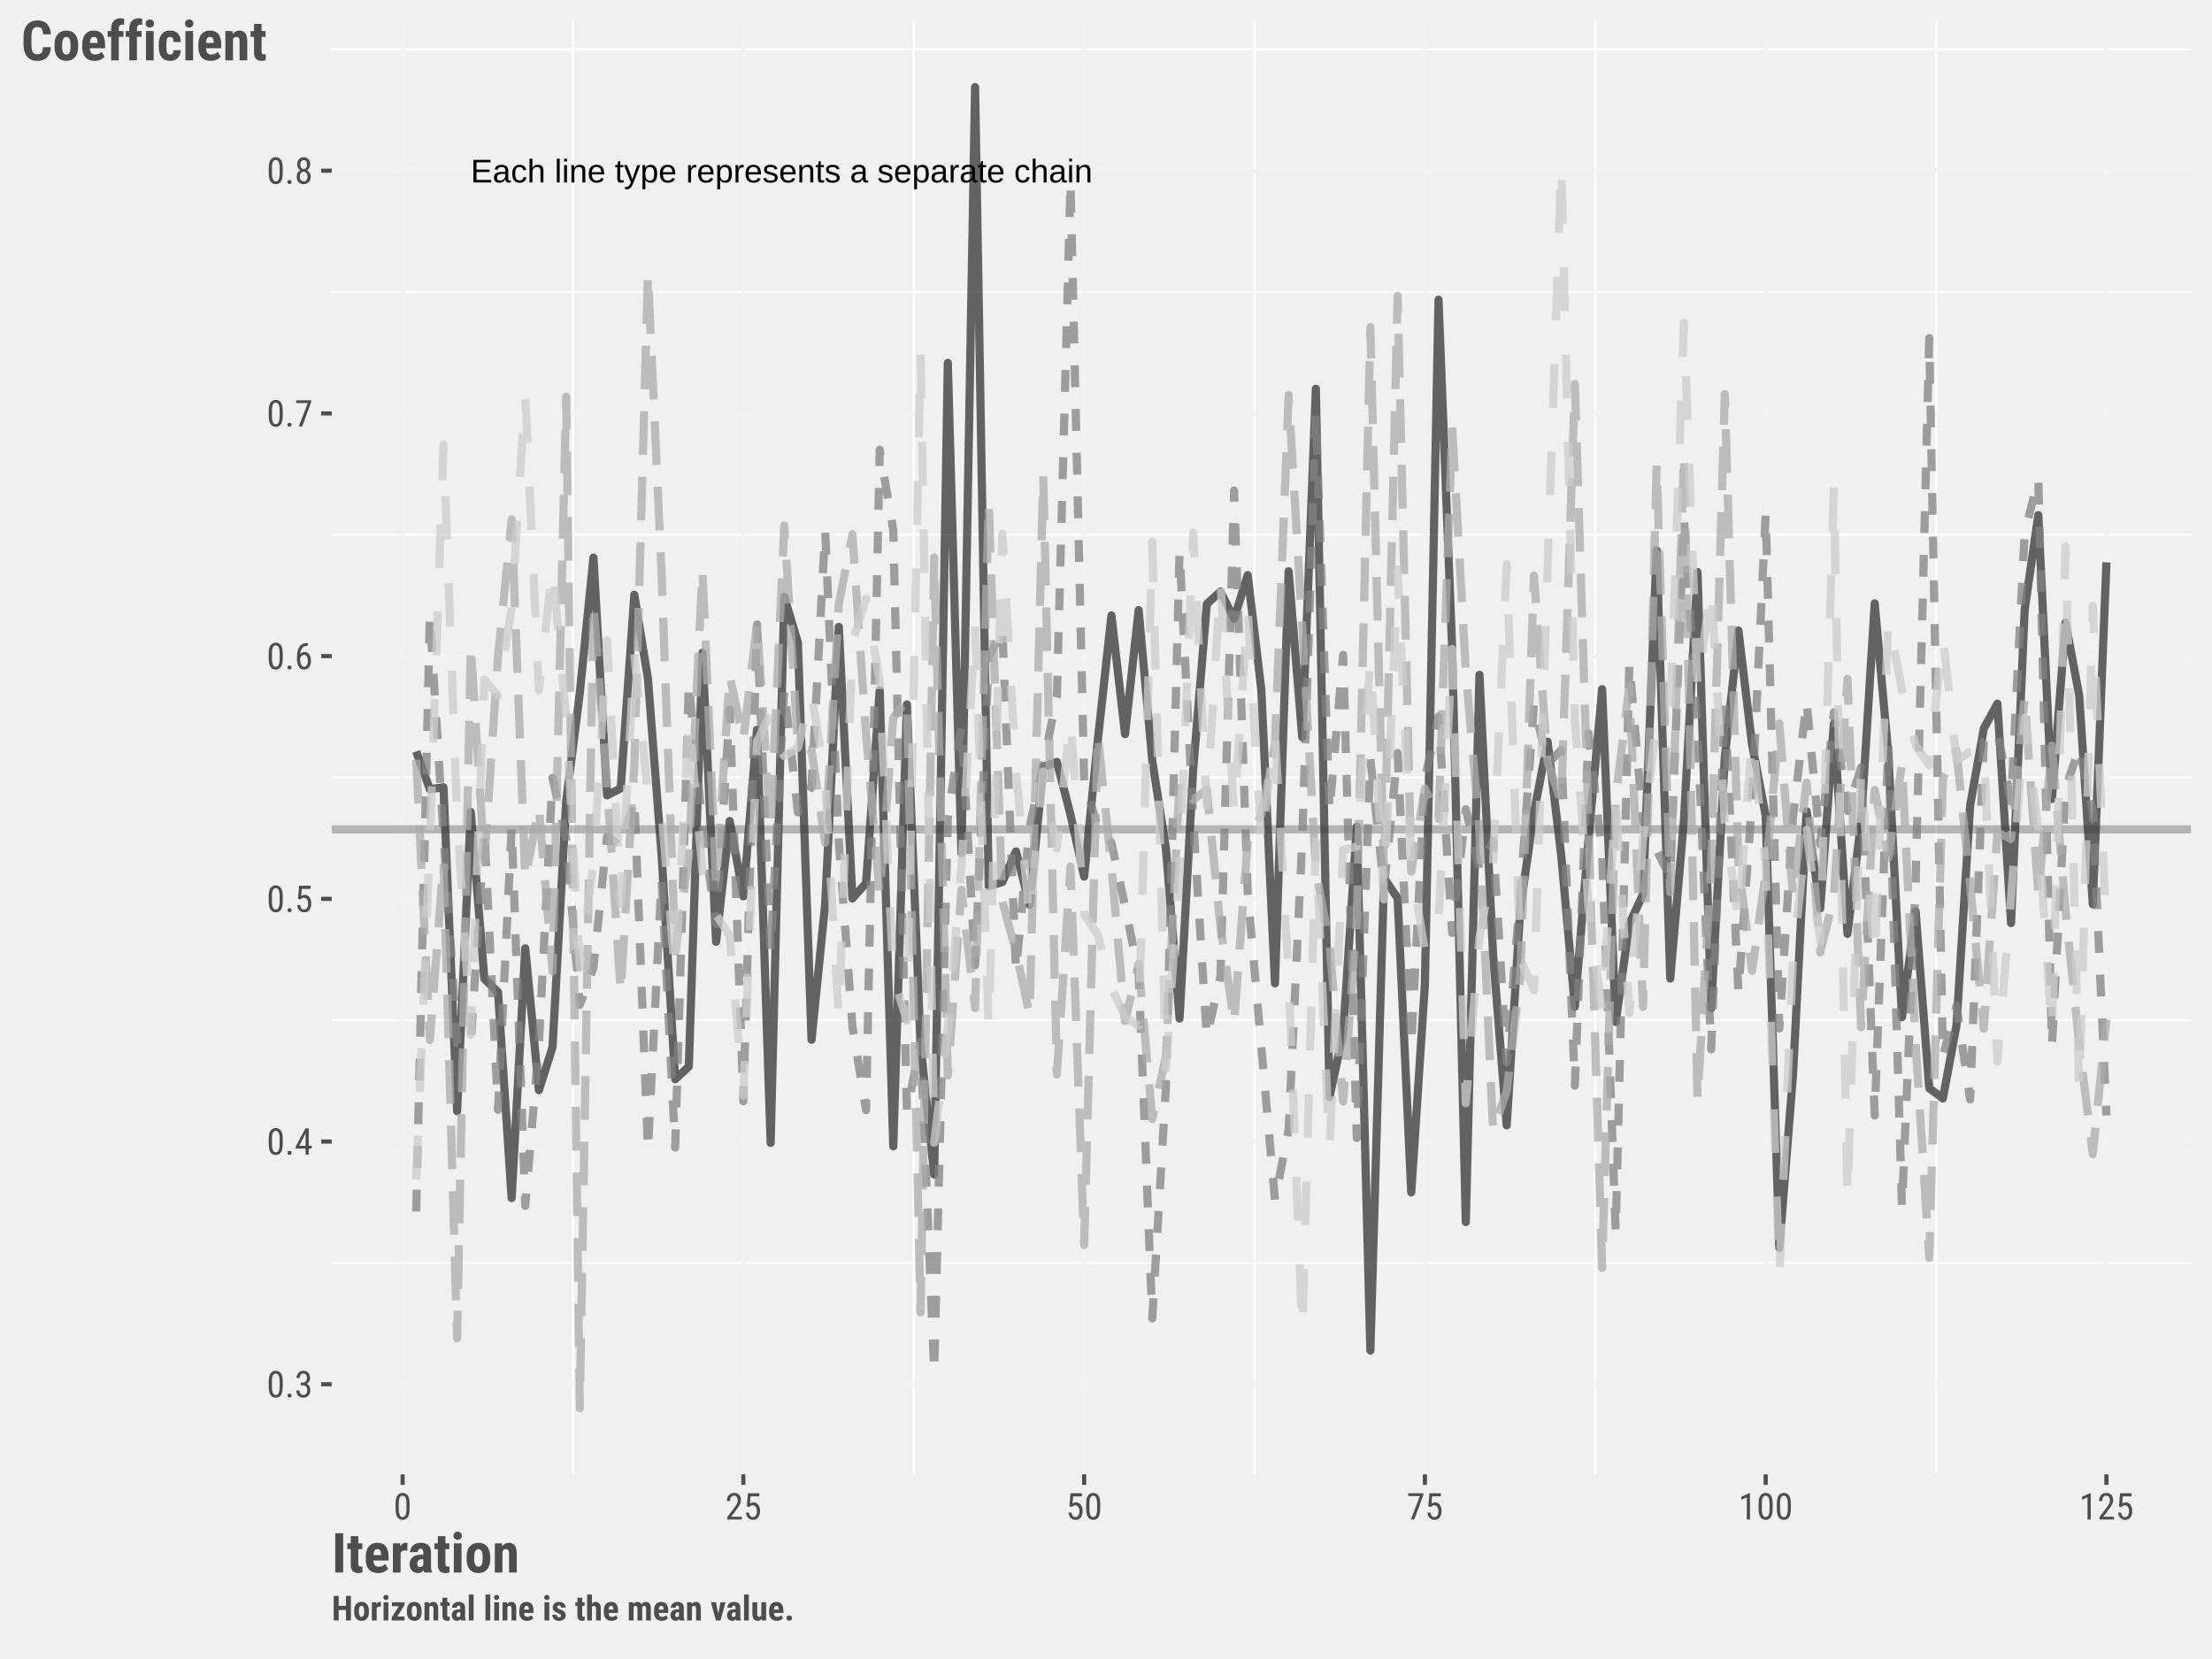
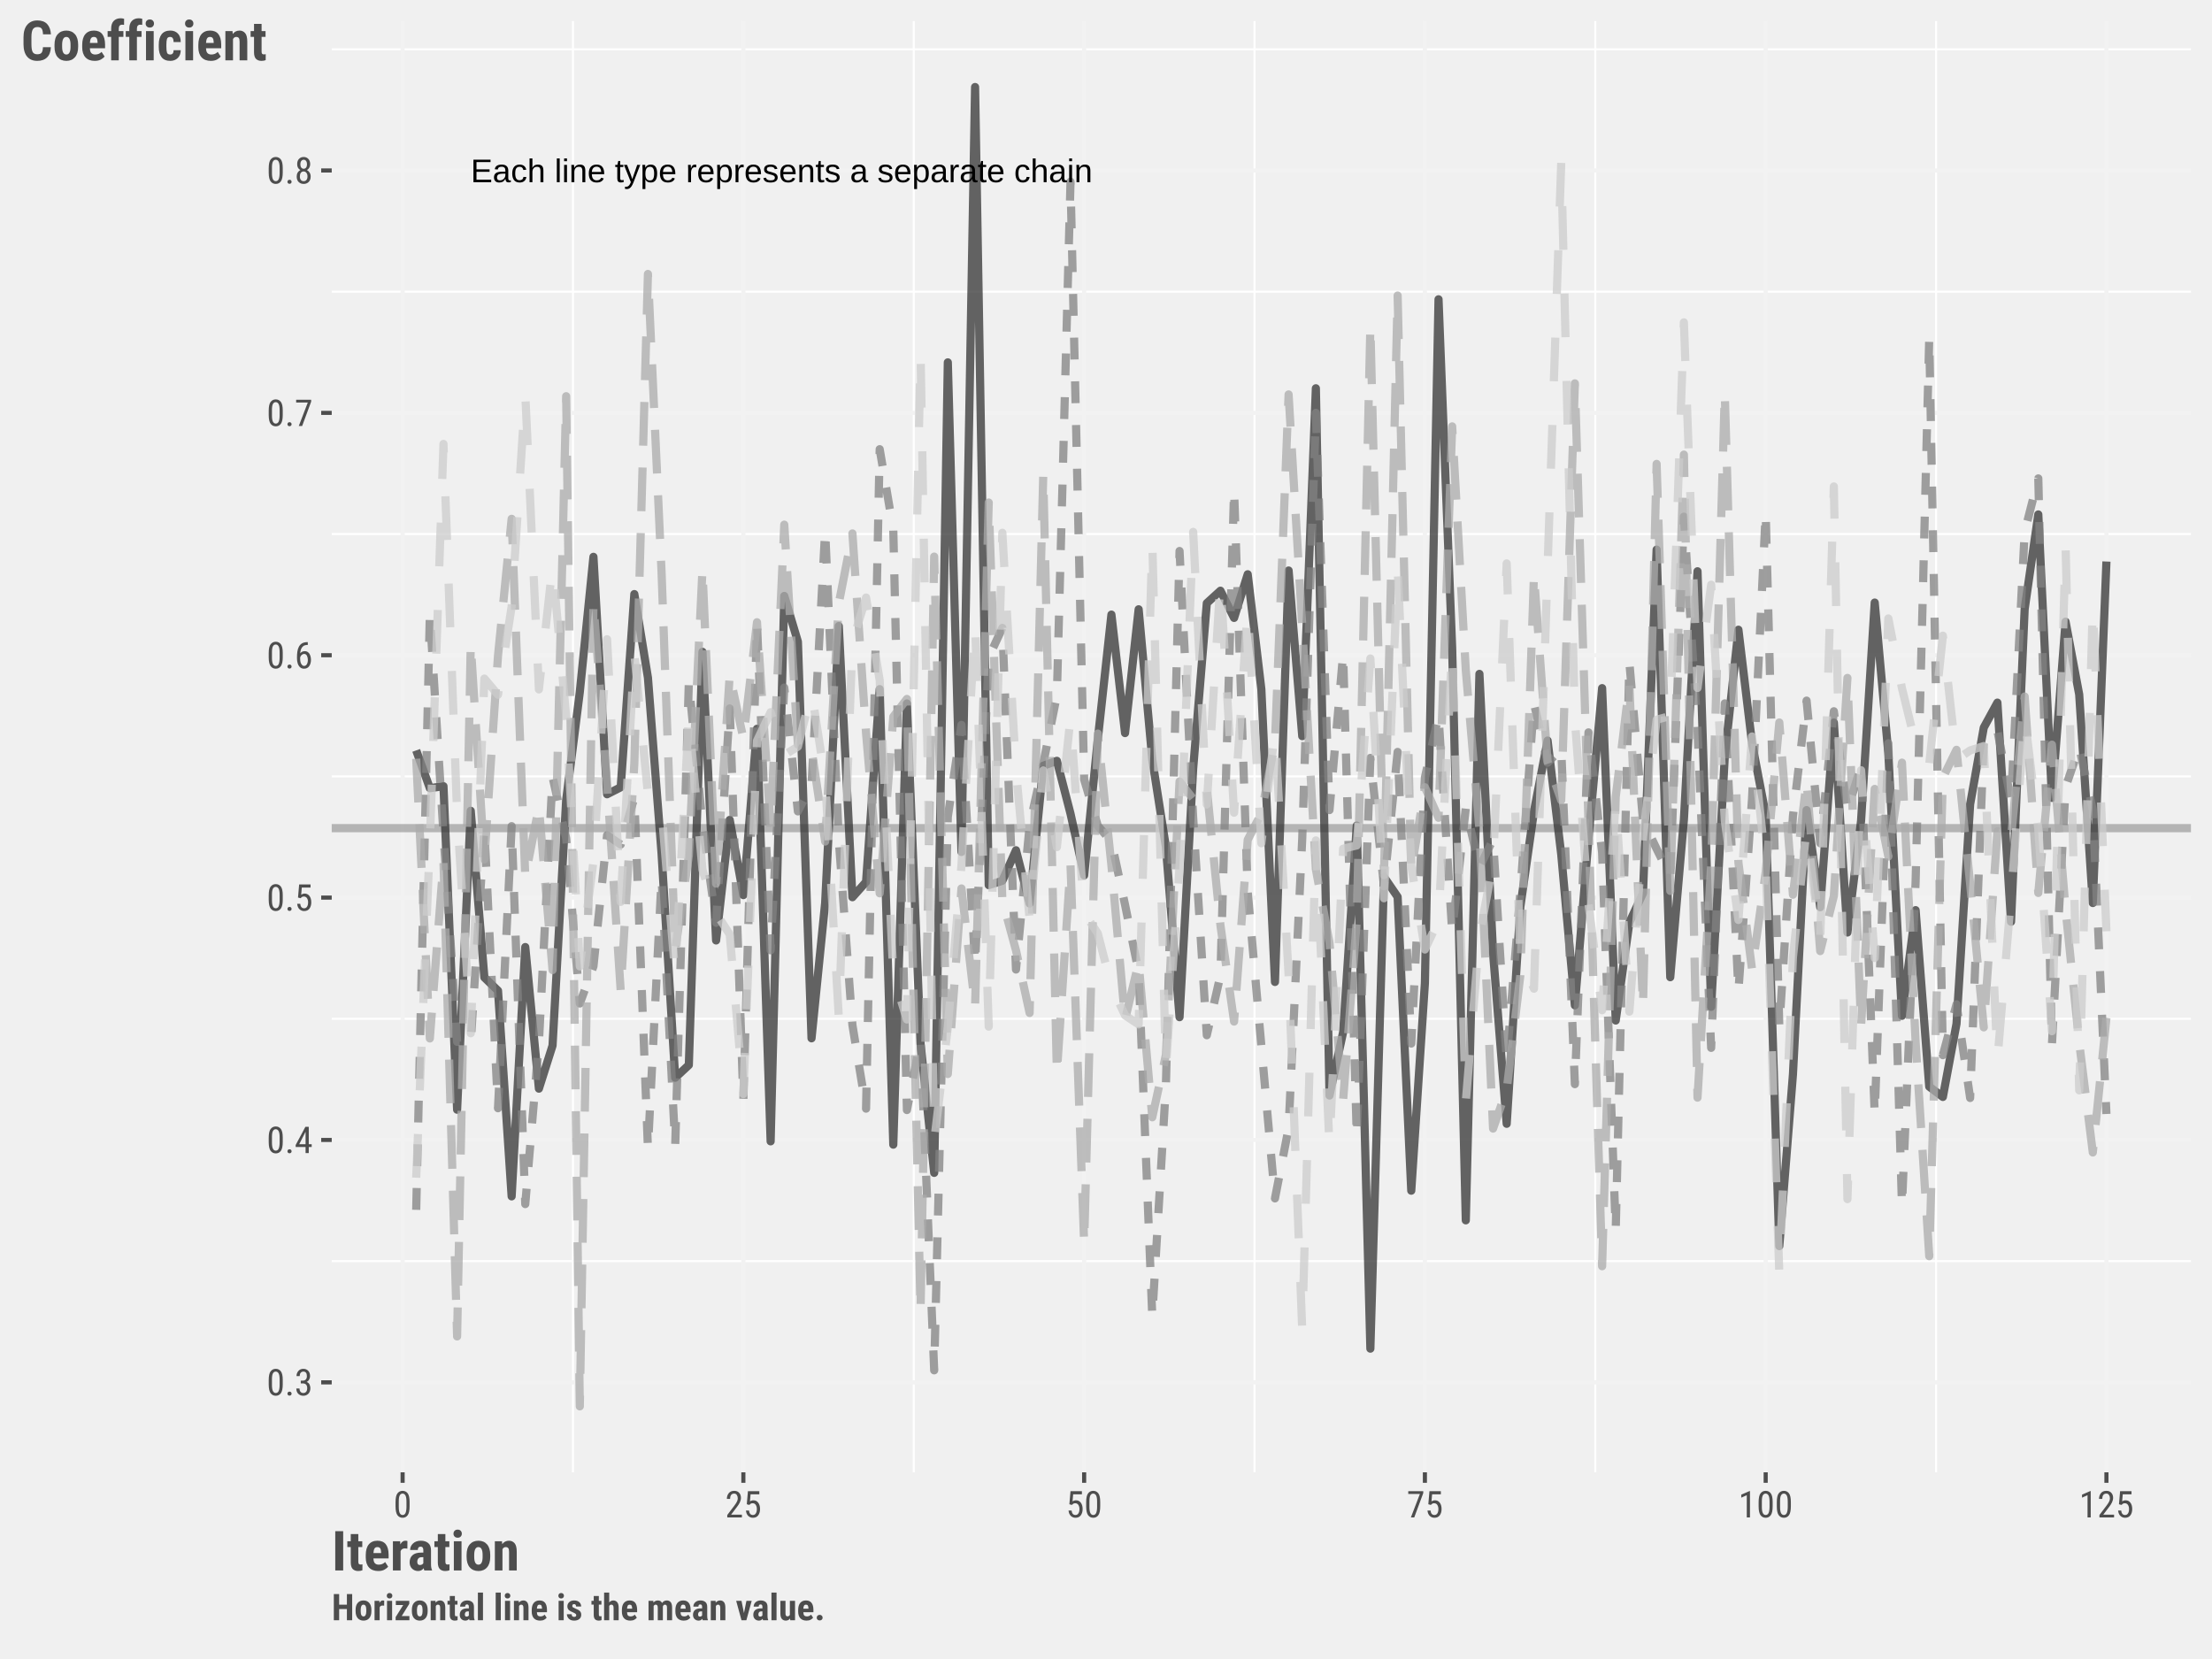
<svg xmlns="http://www.w3.org/2000/svg" class="svglite" width="576.00pt" height="432.00pt" viewBox="0 0 576.00 432.00">
  <defs>
    <style type="text/css">
    .svglite line, .svglite polyline, .svglite polygon, .svglite path, .svglite rect, .svglite circle {
      fill: none;
      stroke: #000000;
      stroke-linecap: round;
      stroke-linejoin: round;
      stroke-miterlimit: 10.00;
    }
    .svglite text {
      white-space: pre;
    }
  </style>
  </defs>
  <rect width="100%" height="100%" style="stroke: none; fill: none;" />
  <defs>
    <clipPath id="cpMC4wMHw1NzYuMDB8MC4wMHw0MzIuMDA=">
      <rect x="0.00" y="0.00" width="576.00" height="432.00" />
    </clipPath>
  </defs>
  <g clip-path="url(#cpMC4wMHw1NzYuMDB8MC4wMHw0MzIuMDA=)">
    <rect x="0" y="0.00" width="576.00" height="432.00" style="stroke-width: 1.07; stroke: none;" />
  </g>
  <defs>
-     <clipPath id="cpODYuMzh8NTcwLjUyfDUuNDh8MzgzLjky">
-       <rect x="86.38" y="5.48" width="484.14" height="378.44" />
+     <clipPath id="cpODYuMzh8NTcwLjUyfDUuNDh8MzgzLjM4">
+       <rect x="86.38" y="5.48" width="484.14" height="377.90" />
    </clipPath>
  </defs>
-   <g clip-path="url(#cpODYuMzh8NTcwLjUyfDUuNDh8MzgzLjky)">
-     <polyline points="86.38,328.86 570.52,328.86 " style="stroke-width: 0.53; stroke: #FFFFFF; stroke-linecap: butt;" />
-     <polyline points="86.38,265.66 570.52,265.66 " style="stroke-width: 0.53; stroke: #FFFFFF; stroke-linecap: butt;" />
-     <polyline points="86.38,202.46 570.52,202.46 " style="stroke-width: 0.53; stroke: #FFFFFF; stroke-linecap: butt;" />
-     <polyline points="86.38,139.25 570.52,139.25 " style="stroke-width: 0.53; stroke: #FFFFFF; stroke-linecap: butt;" />
-     <polyline points="86.38,76.05 570.52,76.05 " style="stroke-width: 0.53; stroke: #FFFFFF; stroke-linecap: butt;" />
-     <polyline points="86.38,12.85 570.52,12.85 " style="stroke-width: 0.53; stroke: #FFFFFF; stroke-linecap: butt;" />
-     <polyline points="149.20,383.92 149.20,5.48 " style="stroke-width: 0.53; stroke: #FFFFFF; stroke-linecap: butt;" />
-     <polyline points="237.94,383.92 237.94,5.48 " style="stroke-width: 0.53; stroke: #FFFFFF; stroke-linecap: butt;" />
-     <polyline points="326.67,383.92 326.67,5.48 " style="stroke-width: 0.53; stroke: #FFFFFF; stroke-linecap: butt;" />
-     <polyline points="415.41,383.92 415.41,5.48 " style="stroke-width: 0.53; stroke: #FFFFFF; stroke-linecap: butt;" />
-     <polyline points="504.15,383.92 504.15,5.48 " style="stroke-width: 0.53; stroke: #FFFFFF; stroke-linecap: butt;" />
-     <polyline points="86.38,360.46 570.52,360.46 " style="stroke-width: 1.07; stroke: #F2F2F2; stroke-linecap: butt;" />
-     <polyline points="86.38,297.26 570.52,297.26 " style="stroke-width: 1.07; stroke: #F2F2F2; stroke-linecap: butt;" />
-     <polyline points="86.38,234.06 570.52,234.06 " style="stroke-width: 1.07; stroke: #F2F2F2; stroke-linecap: butt;" />
-     <polyline points="86.38,170.85 570.52,170.85 " style="stroke-width: 1.07; stroke: #F2F2F2; stroke-linecap: butt;" />
-     <polyline points="86.38,107.65 570.52,107.65 " style="stroke-width: 1.07; stroke: #F2F2F2; stroke-linecap: butt;" />
-     <polyline points="86.38,44.45 570.52,44.45 " style="stroke-width: 1.07; stroke: #F2F2F2; stroke-linecap: butt;" />
-     <polyline points="104.84,383.92 104.84,5.48 " style="stroke-width: 1.07; stroke: #F2F2F2; stroke-linecap: butt;" />
-     <polyline points="193.57,383.92 193.57,5.48 " style="stroke-width: 1.07; stroke: #F2F2F2; stroke-linecap: butt;" />
-     <polyline points="282.31,383.92 282.31,5.48 " style="stroke-width: 1.07; stroke: #F2F2F2; stroke-linecap: butt;" />
-     <polyline points="371.04,383.92 371.04,5.48 " style="stroke-width: 1.07; stroke: #F2F2F2; stroke-linecap: butt;" />
-     <polyline points="459.78,383.92 459.78,5.48 " style="stroke-width: 1.07; stroke: #F2F2F2; stroke-linecap: butt;" />
-     <polyline points="548.51,383.92 548.51,5.48 " style="stroke-width: 1.07; stroke: #F2F2F2; stroke-linecap: butt;" />
-     <line x1="86.38" y1="215.95" x2="570.52" y2="215.95" style="stroke-width: 2.13; stroke: #000000; stroke-opacity: 0.25; stroke-linecap: butt;" />
-     <polyline points="108.38,195.67 111.93,205.53 115.48,205.00 119.03,289.36 122.58,211.43 126.13,254.88 129.68,258.33 133.23,311.97 136.78,246.95 140.33,283.88 143.88,272.65 147.43,208.63 150.98,180.44 154.53,145.20 158.08,207.10 161.63,205.30 165.18,154.91 168.72,176.71 172.27,222.55 175.82,281.04 179.37,277.72 182.92,169.96 186.47,245.23 190.02,213.80 193.57,233.41 197.12,190.05 200.67,297.62 204.22,155.40 207.77,167.32 211.32,270.75 214.87,235.42 218.42,163.24 221.97,233.96 225.52,229.97 229.07,179.70 232.61,298.48 236.16,183.44 239.71,272.13 243.26,305.84 246.81,94.49 250.36,222.16 253.91,22.68 257.46,230.80 261.01,229.67 264.56,221.71 268.11,235.61 271.66,199.68 275.21,198.40 278.76,212.18 282.31,228.26 285.86,192.84 289.41,160.26 292.96,191.16 296.50,158.87 300.05,198.07 303.60,220.88 307.15,265.24 310.70,200.40 314.25,157.28 317.80,154.03 321.35,161.13 324.90,149.74 328.45,179.70 332.00,256.06 335.55,148.77 339.10,191.95 342.65,101.25 346.20,285.67 349.75,269.13 353.30,215.28 356.84,351.67 360.39,228.67 363.94,233.87 367.49,310.48 371.04,256.38 374.59,78.04 378.14,168.96 381.69,318.22 385.24,175.72 388.79,248.52 392.34,293.04 395.89,236.50 399.44,211.59 402.99,193.11 406.54,222.76 410.09,262.14 413.64,218.63 417.19,179.44 420.73,266.11 424.28,240.58 427.83,232.92 431.38,143.32 434.93,254.81 438.48,213.76 442.03,148.97 445.58,262.54 449.13,197.23 452.68,164.20 456.23,193.83 459.78,212.41 463.33,324.94 466.88,280.13 470.43,211.24 473.98,236.57 477.53,188.42 481.07,243.16 484.62,214.02 488.17,157.12 491.72,196.48 495.27,264.89 498.82,237.33 502.37,283.36 505.92,286.04 509.47,266.96 513.02,209.74 516.57,189.73 520.12,183.22 523.67,240.36 527.22,158.78 530.77,134.14 534.32,208.05 537.87,162.11 541.42,181.10 544.96,235.47 548.51,146.42 " style="stroke-width: 2.13; stroke: #333333; stroke-opacity: 0.75; stroke-linecap: butt;" />
-     <polyline points="108.38,315.48 111.93,160.14 115.48,217.45 119.03,271.66 122.58,271.91 126.13,216.28 129.68,288.99 133.23,215.43 136.78,313.98 140.33,271.84 143.88,202.57 147.43,218.59 150.98,261.67 154.53,251.99 158.08,217.79 161.63,220.22 165.18,207.99 168.72,299.48 172.27,229.01 175.82,298.82 179.37,177.90 182.92,214.97 186.47,240.63 190.02,184.74 193.57,286.76 197.12,162.59 200.67,247.80 204.22,179.30 207.77,211.58 211.32,204.67 214.87,138.32 218.42,219.08 221.97,267.29 225.52,289.09 229.07,117.13 232.61,138.10 236.16,289.45 239.71,271.21 243.26,357.33 246.81,212.98 250.36,189.02 253.91,251.37 257.46,171.41 261.01,163.72 264.56,252.81 268.11,215.29 271.66,199.10 275.21,181.32 278.76,47.38 282.31,203.25 285.86,215.32 289.41,219.44 292.96,235.94 296.50,253.43 300.05,343.29 303.60,283.07 307.15,143.68 310.70,213.23 314.25,269.94 317.80,254.33 321.35,127.74 324.90,232.52 328.45,272.69 332.00,312.50 335.55,294.16 339.10,218.64 342.65,107.65 346.20,211.23 349.75,170.51 353.30,296.35 356.84,197.63 360.39,231.15 363.94,196.07 367.49,272.12 371.04,202.74 374.59,186.56 378.14,242.92 381.69,210.70 385.24,226.18 388.79,218.85 392.34,276.59 395.89,232.59 399.44,183.39 402.99,198.90 406.54,195.26 410.09,282.71 413.64,190.97 417.19,222.30 420.73,320.83 424.28,172.71 427.83,213.92 431.38,221.35 434.93,228.48 438.48,134.73 442.03,190.28 445.58,273.25 449.13,183.41 452.68,258.42 456.23,208.25 459.78,133.72 463.33,267.81 466.88,212.80 470.43,182.70 473.98,219.87 477.53,185.47 481.07,211.17 484.62,199.83 488.17,290.47 491.72,193.82 495.27,314.42 498.82,229.95 502.37,88.07 505.92,275.14 509.47,261.89 513.02,286.31 516.57,193.02 520.12,190.57 523.67,208.77 527.22,138.67 530.77,124.75 534.32,272.43 537.87,205.29 541.42,194.80 544.96,211.24 548.51,290.48 " style="stroke-width: 2.13; stroke: #818181; stroke-opacity: 0.75; stroke-dasharray: 5.69,5.69; stroke-linecap: butt;" />
-     <polyline points="108.38,197.85 111.93,270.79 115.48,224.66 119.03,348.49 122.58,168.07 126.13,224.09 129.68,170.98 133.23,135.28 136.78,228.68 140.33,210.37 143.88,252.95 147.43,103.31 150.98,366.72 154.53,157.33 158.08,204.27 161.63,258.33 165.18,199.06 168.72,71.43 172.27,149.20 175.82,247.74 179.37,223.09 182.92,148.50 186.47,230.42 190.02,175.96 193.57,192.59 197.12,162.25 200.67,215.68 204.22,136.81 207.77,194.13 211.32,195.38 214.87,219.43 218.42,157.31 221.97,139.10 225.52,191.17 229.07,232.95 232.61,186.90 236.16,182.27 239.71,341.76 243.26,145.14 246.81,280.06 250.36,231.68 253.91,262.50 257.46,131.04 261.01,234.72 264.56,247.83 268.11,264.15 271.66,123.82 275.21,279.80 278.76,225.65 282.31,324.20 285.86,191.29 289.41,225.63 292.96,265.89 296.50,251.02 300.05,291.35 303.60,275.06 307.15,203.77 310.70,208.31 314.25,205.56 317.80,241.29 321.35,266.38 324.90,218.99 328.45,212.10 332.00,193.68 335.55,102.85 339.10,163.24 342.65,226.67 346.20,245.87 349.75,286.87 353.30,240.15 356.84,85.17 360.39,228.19 363.94,77.06 367.49,227.00 371.04,205.29 374.59,213.23 378.14,111.18 381.69,174.74 385.24,216.37 388.79,294.29 392.34,284.14 395.89,254.34 399.44,149.89 402.99,198.60 406.54,208.67 410.09,99.96 413.64,214.34 417.19,330.18 420.73,207.80 424.28,178.51 427.83,262.19 431.38,120.96 434.93,232.32 438.48,118.54 442.03,286.22 445.58,225.62 449.13,102.64 452.68,224.91 456.23,252.83 459.78,227.44 463.33,188.39 466.88,233.31 470.43,203.73 473.98,248.00 477.53,233.62 481.07,176.78 484.62,267.50 488.17,205.72 491.72,223.35 495.27,198.86 498.82,271.67 502.37,327.57 505.92,202.80 509.47,195.52 513.02,230.46 516.57,267.89 520.12,216.77 523.67,218.46 527.22,181.62 530.77,232.85 534.32,194.18 537.87,237.14 541.42,271.87 544.96,300.52 548.51,265.43 " style="stroke-width: 2.13; stroke: #ABABAB; stroke-opacity: 0.75; stroke-dasharray: 11.38,5.69; stroke-linecap: butt;" />
-     <polyline points="108.38,307.10 111.93,219.49 115.48,115.76 119.03,212.16 122.58,269.44 126.13,176.94 129.68,181.16 133.23,158.17 136.78,102.71 140.33,179.77 143.88,147.42 147.43,186.88 150.98,251.99 154.53,224.64 158.08,166.69 161.63,235.18 165.18,170.34 168.72,207.10 172.27,211.35 175.82,253.94 179.37,186.85 182.92,226.81 186.47,238.14 190.02,243.65 193.57,285.29 197.12,193.17 200.67,185.70 204.22,196.89 207.77,194.68 211.32,180.29 214.87,203.32 218.42,265.23 221.97,167.35 225.52,155.82 229.07,177.40 232.61,254.33 236.16,265.83 239.71,91.73 243.26,297.56 246.81,267.86 250.36,225.69 253.91,162.52 257.46,267.70 261.01,138.93 264.56,200.78 268.11,239.73 271.66,200.91 275.21,220.90 278.76,187.12 282.31,238.07 285.86,243.38 289.41,257.17 292.96,264.77 296.50,267.12 300.05,141.10 303.60,278.37 307.15,225.99 310.70,138.69 314.25,209.77 317.80,151.34 321.35,211.93 324.90,158.71 328.45,219.88 332.00,190.74 335.55,254.25 339.10,346.87 342.65,219.14 346.20,299.06 349.75,221.31 353.30,220.46 356.84,171.70 360.39,234.22 363.94,148.27 367.49,225.77 371.04,247.59 374.59,240.06 378.14,169.00 381.69,287.28 385.24,244.10 388.79,225.04 392.34,146.91 395.89,249.69 399.44,257.81 402.99,147.75 406.54,42.41 410.09,187.57 413.64,235.73 417.19,263.43 420.73,208.81 424.28,263.79 427.83,218.32 431.38,187.68 434.93,186.69 438.48,84.06 442.03,179.39 445.58,152.47 449.13,213.92 452.68,239.88 456.23,192.05 459.78,225.26 463.33,332.14 466.88,249.58 470.43,216.04 473.98,245.14 477.53,126.84 481.07,312.69 484.62,200.85 488.17,249.80 491.72,161.27 495.27,179.48 498.82,194.08 502.37,199.27 505.92,165.74 509.47,198.13 513.02,195.68 516.57,194.54 520.12,276.40 523.67,233.91 527.22,186.94 530.77,216.08 534.32,268.89 537.87,142.30 541.42,284.33 544.96,157.71 548.51,242.84 " style="stroke-width: 2.13; stroke: #CCCCCC; stroke-opacity: 0.75; stroke-dasharray: 11.38,11.38; stroke-linecap: butt;" />
-     <text x="122.58" y="47.51" style="font-size: 8.54px; font-family: &quot;Arial&quot;;" textLength="161.69px" lengthAdjust="spacingAndGlyphs">Each line type represents a separate chain</text>
+   <g clip-path="url(#cpODYuMzh8NTcwLjUyfDUuNDh8MzgzLjM4)">
+     <polyline points="86.38,328.40 570.52,328.40 " style="stroke-width: 0.53; stroke: #FFFFFF; stroke-linecap: butt;" />
+     <polyline points="86.38,265.29 570.52,265.29 " style="stroke-width: 0.53; stroke: #FFFFFF; stroke-linecap: butt;" />
+     <polyline points="86.38,202.17 570.52,202.17 " style="stroke-width: 0.53; stroke: #FFFFFF; stroke-linecap: butt;" />
+     <polyline points="86.38,139.06 570.52,139.06 " style="stroke-width: 0.53; stroke: #FFFFFF; stroke-linecap: butt;" />
+     <polyline points="86.38,75.95 570.52,75.95 " style="stroke-width: 0.53; stroke: #FFFFFF; stroke-linecap: butt;" />
+     <polyline points="86.38,12.84 570.52,12.84 " style="stroke-width: 0.53; stroke: #FFFFFF; stroke-linecap: butt;" />
+     <polyline points="149.20,383.38 149.20,5.48 " style="stroke-width: 0.53; stroke: #FFFFFF; stroke-linecap: butt;" />
+     <polyline points="237.94,383.38 237.94,5.48 " style="stroke-width: 0.53; stroke: #FFFFFF; stroke-linecap: butt;" />
+     <polyline points="326.67,383.38 326.67,5.48 " style="stroke-width: 0.53; stroke: #FFFFFF; stroke-linecap: butt;" />
+     <polyline points="415.41,383.38 415.41,5.48 " style="stroke-width: 0.53; stroke: #FFFFFF; stroke-linecap: butt;" />
+     <polyline points="504.15,383.38 504.15,5.48 " style="stroke-width: 0.53; stroke: #FFFFFF; stroke-linecap: butt;" />
+     <polyline points="86.38,359.96 570.52,359.96 " style="stroke-width: 1.07; stroke: #F2F2F2; stroke-linecap: butt;" />
+     <polyline points="86.38,296.84 570.52,296.84 " style="stroke-width: 1.07; stroke: #F2F2F2; stroke-linecap: butt;" />
+     <polyline points="86.38,233.73 570.52,233.73 " style="stroke-width: 1.07; stroke: #F2F2F2; stroke-linecap: butt;" />
+     <polyline points="86.38,170.62 570.52,170.62 " style="stroke-width: 1.07; stroke: #F2F2F2; stroke-linecap: butt;" />
+     <polyline points="86.38,107.51 570.52,107.51 " style="stroke-width: 1.07; stroke: #F2F2F2; stroke-linecap: butt;" />
+     <polyline points="86.38,44.39 570.52,44.39 " style="stroke-width: 1.07; stroke: #F2F2F2; stroke-linecap: butt;" />
+     <polyline points="104.84,383.38 104.84,5.48 " style="stroke-width: 1.07; stroke: #F2F2F2; stroke-linecap: butt;" />
+     <polyline points="193.57,383.38 193.57,5.48 " style="stroke-width: 1.07; stroke: #F2F2F2; stroke-linecap: butt;" />
+     <polyline points="282.31,383.38 282.31,5.48 " style="stroke-width: 1.07; stroke: #F2F2F2; stroke-linecap: butt;" />
+     <polyline points="371.04,383.38 371.04,5.48 " style="stroke-width: 1.07; stroke: #F2F2F2; stroke-linecap: butt;" />
+     <polyline points="459.78,383.38 459.78,5.48 " style="stroke-width: 1.07; stroke: #F2F2F2; stroke-linecap: butt;" />
+     <polyline points="548.51,383.38 548.51,5.48 " style="stroke-width: 1.07; stroke: #F2F2F2; stroke-linecap: butt;" />
+     <line x1="86.38" y1="215.65" x2="570.52" y2="215.65" style="stroke-width: 2.13; stroke: #000000; stroke-opacity: 0.25; stroke-linecap: butt;" />
+     <polyline points="108.38,195.40 111.93,205.24 115.48,204.72 119.03,288.96 122.58,211.13 126.13,254.53 129.68,257.97 133.23,311.53 136.78,246.61 140.33,283.48 143.88,272.27 147.43,208.34 150.98,180.19 154.53,145.00 158.08,206.82 161.63,205.01 165.18,154.70 168.72,176.46 172.27,222.24 175.82,280.64 179.37,277.33 182.92,169.73 186.47,244.89 190.02,213.50 193.57,233.08 197.12,189.78 200.67,297.20 204.22,155.19 207.77,167.09 211.32,270.37 214.87,235.09 218.42,163.02 221.97,233.63 225.52,229.65 229.07,179.45 232.61,298.06 236.16,183.19 239.71,271.75 243.26,305.41 246.81,94.36 250.36,221.85 253.91,22.66 257.46,230.48 261.01,229.35 264.56,221.40 268.11,235.28 271.66,199.40 275.21,198.12 278.76,211.89 282.31,227.95 285.86,192.57 289.41,160.04 292.96,190.89 296.50,158.66 300.05,197.79 303.60,220.58 307.15,264.87 310.70,200.13 314.25,157.06 317.80,153.82 321.35,160.90 324.90,149.54 328.45,179.45 332.00,255.70 335.55,148.56 339.10,191.69 342.65,101.11 346.20,285.27 349.75,268.75 353.30,214.98 356.84,351.18 360.39,228.36 363.94,233.55 367.49,310.05 371.04,256.02 374.59,77.94 378.14,168.73 381.69,317.77 385.24,175.48 388.79,248.18 392.34,292.63 395.89,236.17 399.44,211.29 402.99,192.84 406.54,222.45 410.09,261.78 413.64,218.32 417.19,179.19 420.73,265.74 424.28,240.24 427.83,232.59 431.38,143.12 434.93,254.46 438.48,213.47 442.03,148.76 445.58,262.17 449.13,196.96 452.68,163.98 456.23,193.56 459.78,212.12 463.33,324.48 466.88,279.74 470.43,210.95 473.98,236.24 477.53,188.16 481.07,242.82 484.62,213.72 488.17,156.91 491.72,196.21 495.27,264.52 498.82,237.00 502.37,282.96 505.92,285.64 509.47,266.59 513.02,209.45 516.57,189.46 520.12,182.96 523.67,240.02 527.22,158.56 530.77,133.96 534.32,207.76 537.87,161.89 541.42,180.85 544.96,235.14 548.51,146.22 " style="stroke-width: 2.13; stroke: #333333; stroke-opacity: 0.75; stroke-linecap: butt;" />
+     <polyline points="108.38,315.04 111.93,159.92 115.48,217.15 119.03,271.28 122.58,271.53 126.13,215.98 129.68,288.58 133.23,215.13 136.78,313.54 140.33,271.46 143.88,202.29 147.43,218.28 150.98,261.31 154.53,251.64 158.08,217.49 161.63,219.91 165.18,207.70 168.72,299.06 172.27,228.69 175.82,298.40 179.37,177.65 182.92,214.67 186.47,240.29 190.02,184.48 193.57,286.35 197.12,162.36 200.67,247.45 204.22,179.05 207.77,211.28 211.32,204.39 214.87,138.13 218.42,218.77 221.97,266.92 225.52,288.69 229.07,116.97 232.61,137.91 236.16,289.05 239.71,270.83 243.26,356.83 246.81,212.68 250.36,188.76 253.91,251.02 257.46,171.18 261.01,163.50 264.56,252.46 268.11,214.99 271.66,198.83 275.21,181.07 278.76,47.32 282.31,202.97 285.86,215.02 289.41,219.14 292.96,235.61 296.50,253.08 300.05,342.81 303.60,282.68 307.15,143.48 310.70,212.93 314.25,269.57 317.80,253.97 321.35,127.57 324.90,232.20 328.45,272.31 332.00,312.06 335.55,293.75 339.10,218.33 342.65,107.51 346.20,210.94 349.75,170.27 353.30,295.94 356.84,197.36 360.39,230.82 363.94,195.80 367.49,271.74 371.04,202.46 374.59,186.30 378.14,242.58 381.69,210.41 385.24,225.87 388.79,218.55 392.34,276.21 395.89,232.26 399.44,183.14 402.99,198.62 406.54,194.99 410.09,282.31 413.64,190.71 417.19,222.00 420.73,320.38 424.28,172.47 427.83,213.62 431.38,221.05 434.93,228.16 438.48,134.54 442.03,190.02 445.58,272.86 449.13,183.16 452.68,258.06 456.23,207.96 459.78,133.54 463.33,267.43 466.88,212.50 470.43,182.44 473.98,219.56 477.53,185.21 481.07,210.88 484.62,199.56 488.17,290.07 491.72,193.55 495.27,313.98 498.82,229.63 502.37,87.95 505.92,274.76 509.47,261.52 513.02,285.91 516.57,192.75 520.12,190.30 523.67,208.48 527.22,138.48 530.77,124.58 534.32,272.05 537.87,205.00 541.42,194.53 544.96,210.95 548.51,290.08 " style="stroke-width: 2.13; stroke: #818181; stroke-opacity: 0.75; stroke-dasharray: 5.69,5.69; stroke-linecap: butt;" />
+     <polyline points="108.38,197.58 111.93,270.41 115.48,224.35 119.03,348.00 122.58,167.83 126.13,223.78 129.68,170.75 133.23,135.10 136.78,228.36 140.33,210.08 143.88,252.60 147.43,103.17 150.98,366.21 154.53,157.11 158.08,203.99 161.63,257.97 165.18,198.79 168.72,71.34 172.27,148.99 175.82,247.40 179.37,222.78 182.92,148.30 186.47,230.09 190.02,175.72 193.57,192.32 197.12,162.03 200.67,215.38 204.22,136.62 207.77,193.87 211.32,195.11 214.87,219.13 218.42,157.10 221.97,138.91 225.52,190.90 229.07,232.62 232.61,186.64 236.16,182.01 239.71,341.28 243.26,144.94 246.81,279.67 250.36,231.35 253.91,262.13 257.46,130.86 261.01,234.39 264.56,247.48 268.11,263.78 271.66,123.65 275.21,279.41 278.76,225.33 282.31,323.74 285.86,191.02 289.41,225.31 292.96,265.52 296.50,250.67 300.05,290.94 303.60,274.68 307.15,203.49 310.70,208.02 314.25,205.27 317.80,240.95 321.35,266.01 324.90,218.69 328.45,211.81 332.00,193.42 335.55,102.71 339.10,163.02 342.65,226.36 346.20,245.53 349.75,286.46 353.30,239.82 356.84,85.05 360.39,227.88 363.94,76.96 367.49,226.69 371.04,205.00 374.59,212.94 378.14,111.03 381.69,174.49 385.24,216.07 388.79,293.88 392.34,283.75 395.89,253.99 399.44,149.68 402.99,198.33 406.54,208.38 410.09,99.83 413.64,214.05 417.19,329.72 420.73,207.52 424.28,178.26 427.83,261.83 431.38,120.80 434.93,231.99 438.48,118.38 442.03,285.82 445.58,225.30 449.13,102.50 452.68,224.60 456.23,252.47 459.78,227.13 463.33,188.13 466.88,232.98 470.43,203.45 473.98,247.66 477.53,233.30 481.07,176.53 484.62,267.13 488.17,205.44 491.72,223.04 495.27,198.59 498.82,271.29 502.37,327.11 505.92,202.52 509.47,195.25 513.02,230.14 516.57,267.52 520.12,216.47 523.67,218.16 527.22,181.37 530.77,232.52 534.32,193.91 537.87,236.81 541.42,271.49 544.96,300.10 548.51,265.06 " style="stroke-width: 2.13; stroke: #ABABAB; stroke-opacity: 0.75; stroke-dasharray: 11.38,5.69; stroke-linecap: butt;" />
+     <polyline points="108.38,306.67 111.93,219.19 115.48,115.60 119.03,211.87 122.58,269.06 126.13,176.70 129.68,180.91 133.23,157.95 136.78,102.57 140.33,179.52 143.88,147.22 147.43,186.62 150.98,251.64 154.53,224.33 158.08,166.46 161.63,234.86 165.18,170.10 168.72,206.81 172.27,211.06 175.82,253.58 179.37,186.59 182.92,226.49 186.47,237.81 190.02,243.31 193.57,284.89 197.12,192.91 200.67,185.45 204.22,196.61 207.77,194.41 211.32,180.04 214.87,203.04 218.42,264.86 221.97,167.12 225.52,155.60 229.07,177.16 232.61,253.97 236.16,265.46 239.71,91.61 243.26,297.14 246.81,267.49 250.36,225.37 253.91,162.29 257.46,267.33 261.01,138.74 264.56,200.50 268.11,239.39 271.66,200.63 275.21,220.59 278.76,186.86 282.31,237.74 285.86,243.04 289.41,256.81 292.96,264.40 296.50,266.75 300.05,140.90 303.60,277.98 307.15,225.68 310.70,138.50 314.25,209.47 317.80,151.13 321.35,211.63 324.90,158.49 328.45,219.57 332.00,190.48 335.55,253.89 339.10,346.38 342.65,218.84 346.20,298.64 349.75,221.00 353.30,220.15 356.84,171.46 360.39,233.90 363.94,148.07 367.49,225.46 371.04,247.25 374.59,239.73 378.14,168.77 381.69,286.88 385.24,243.76 388.79,224.73 392.34,146.71 395.89,249.34 399.44,257.45 402.99,147.55 406.54,42.36 410.09,187.31 413.64,235.40 417.19,263.06 420.73,208.52 424.28,263.42 427.83,218.01 431.38,187.42 434.93,186.43 438.48,83.94 442.03,179.14 445.58,152.26 449.13,213.63 452.68,239.55 456.23,191.78 459.78,224.95 463.33,331.68 466.88,249.23 470.43,215.74 473.98,244.80 477.53,126.67 481.07,312.25 484.62,200.57 488.17,249.45 491.72,161.04 495.27,179.23 498.82,193.81 502.37,198.99 505.92,165.52 509.47,197.85 513.02,195.41 516.57,194.27 520.12,276.01 523.67,233.59 527.22,186.68 530.77,215.78 534.32,268.52 537.87,142.11 541.42,283.93 544.96,157.49 548.51,242.50 " style="stroke-width: 2.13; stroke: #CCCCCC; stroke-opacity: 0.75; stroke-dasharray: 11.38,11.38; stroke-linecap: butt;" />
+     <text x="122.58" y="47.45" style="font-size: 8.54px; font-family: &quot;Arial&quot;;" textLength="161.69px" lengthAdjust="spacingAndGlyphs">Each line type represents a separate chain</text>
  </g>
  <g clip-path="url(#cpMC4wMHw1NzYuMDB8MC4wMHw0MzIuMDA=)">
-     <text x="81.45" y="363.87" text-anchor="end" style="font-size: 9.60px;fill: #4D4D4D; font-family: &quot;Roboto Condensed&quot;;" textLength="12.00px" lengthAdjust="spacingAndGlyphs">0.3</text>
-     <text x="81.45" y="300.67" text-anchor="end" style="font-size: 9.60px;fill: #4D4D4D; font-family: &quot;Roboto Condensed&quot;;" textLength="12.00px" lengthAdjust="spacingAndGlyphs">0.4</text>
-     <text x="81.45" y="237.47" text-anchor="end" style="font-size: 9.60px;fill: #4D4D4D; font-family: &quot;Roboto Condensed&quot;;" textLength="12.00px" lengthAdjust="spacingAndGlyphs">0.5</text>
-     <text x="81.45" y="174.26" text-anchor="end" style="font-size: 9.60px;fill: #4D4D4D; font-family: &quot;Roboto Condensed&quot;;" textLength="12.00px" lengthAdjust="spacingAndGlyphs">0.6</text>
-     <text x="81.45" y="111.06" text-anchor="end" style="font-size: 9.60px;fill: #4D4D4D; font-family: &quot;Roboto Condensed&quot;;" textLength="12.00px" lengthAdjust="spacingAndGlyphs">0.7</text>
-     <text x="81.45" y="47.86" text-anchor="end" style="font-size: 9.60px;fill: #4D4D4D; font-family: &quot;Roboto Condensed&quot;;" textLength="12.00px" lengthAdjust="spacingAndGlyphs">0.8</text>
-     <polyline points="83.64,360.46 86.38,360.46 " style="stroke-width: 1.07; stroke: #4D4D4D; stroke-linecap: butt;" />
-     <polyline points="83.64,297.26 86.38,297.26 " style="stroke-width: 1.07; stroke: #4D4D4D; stroke-linecap: butt;" />
-     <polyline points="83.64,234.06 86.38,234.06 " style="stroke-width: 1.07; stroke: #4D4D4D; stroke-linecap: butt;" />
-     <polyline points="83.64,170.85 86.38,170.85 " style="stroke-width: 1.07; stroke: #4D4D4D; stroke-linecap: butt;" />
-     <polyline points="83.64,107.65 86.38,107.65 " style="stroke-width: 1.07; stroke: #4D4D4D; stroke-linecap: butt;" />
-     <polyline points="83.64,44.45 86.38,44.45 " style="stroke-width: 1.07; stroke: #4D4D4D; stroke-linecap: butt;" />
-     <polyline points="104.84,386.66 104.84,383.92 " style="stroke-width: 1.07; stroke: #4D4D4D; stroke-linecap: butt;" />
-     <polyline points="193.57,386.66 193.57,383.92 " style="stroke-width: 1.07; stroke: #4D4D4D; stroke-linecap: butt;" />
-     <polyline points="282.31,386.66 282.31,383.92 " style="stroke-width: 1.07; stroke: #4D4D4D; stroke-linecap: butt;" />
-     <polyline points="371.04,386.66 371.04,383.92 " style="stroke-width: 1.07; stroke: #4D4D4D; stroke-linecap: butt;" />
-     <polyline points="459.78,386.66 459.78,383.92 " style="stroke-width: 1.07; stroke: #4D4D4D; stroke-linecap: butt;" />
-     <polyline points="548.51,386.66 548.51,383.92 " style="stroke-width: 1.07; stroke: #4D4D4D; stroke-linecap: butt;" />
-     <text x="104.84" y="395.67" text-anchor="middle" style="font-size: 9.60px;fill: #4D4D4D; font-family: &quot;Roboto Condensed&quot;;" textLength="4.74px" lengthAdjust="spacingAndGlyphs">0</text>
-     <text x="193.57" y="395.67" text-anchor="middle" style="font-size: 9.60px;fill: #4D4D4D; font-family: &quot;Roboto Condensed&quot;;" textLength="9.48px" lengthAdjust="spacingAndGlyphs">25</text>
-     <text x="282.31" y="395.67" text-anchor="middle" style="font-size: 9.60px;fill: #4D4D4D; font-family: &quot;Roboto Condensed&quot;;" textLength="9.48px" lengthAdjust="spacingAndGlyphs">50</text>
-     <text x="371.04" y="395.67" text-anchor="middle" style="font-size: 9.60px;fill: #4D4D4D; font-family: &quot;Roboto Condensed&quot;;" textLength="9.48px" lengthAdjust="spacingAndGlyphs">75</text>
-     <text x="459.78" y="395.67" text-anchor="middle" style="font-size: 9.60px;fill: #4D4D4D; font-family: &quot;Roboto Condensed&quot;;" textLength="14.21px" lengthAdjust="spacingAndGlyphs">100</text>
-     <text x="548.51" y="395.67" text-anchor="middle" style="font-size: 9.60px;fill: #4D4D4D; font-family: &quot;Roboto Condensed&quot;;" textLength="14.21px" lengthAdjust="spacingAndGlyphs">125</text>
-     <text x="86.38" y="409.49" style="font-size: 14.40px; font-weight: bold;fill: #4D4D4D; font-family: &quot;Roboto Condensed&quot;;" textLength="49.05px" lengthAdjust="spacingAndGlyphs">Iteration</text>
+     <text x="81.45" y="363.36" text-anchor="end" style="font-size: 9.60px;fill: #4D4D4D; font-family: &quot;Roboto Condensed&quot;;" textLength="12.00px" lengthAdjust="spacingAndGlyphs">0.3</text>
+     <text x="81.45" y="300.25" text-anchor="end" style="font-size: 9.60px;fill: #4D4D4D; font-family: &quot;Roboto Condensed&quot;;" textLength="12.00px" lengthAdjust="spacingAndGlyphs">0.4</text>
+     <text x="81.45" y="237.14" text-anchor="end" style="font-size: 9.60px;fill: #4D4D4D; font-family: &quot;Roboto Condensed&quot;;" textLength="12.00px" lengthAdjust="spacingAndGlyphs">0.5</text>
+     <text x="81.45" y="174.03" text-anchor="end" style="font-size: 9.60px;fill: #4D4D4D; font-family: &quot;Roboto Condensed&quot;;" textLength="12.00px" lengthAdjust="spacingAndGlyphs">0.6</text>
+     <text x="81.45" y="110.92" text-anchor="end" style="font-size: 9.60px;fill: #4D4D4D; font-family: &quot;Roboto Condensed&quot;;" textLength="12.00px" lengthAdjust="spacingAndGlyphs">0.7</text>
+     <text x="81.45" y="47.80" text-anchor="end" style="font-size: 9.60px;fill: #4D4D4D; font-family: &quot;Roboto Condensed&quot;;" textLength="12.00px" lengthAdjust="spacingAndGlyphs">0.8</text>
+     <polyline points="83.64,359.96 86.38,359.96 " style="stroke-width: 1.07; stroke: #4D4D4D; stroke-linecap: butt;" />
+     <polyline points="83.64,296.84 86.38,296.84 " style="stroke-width: 1.07; stroke: #4D4D4D; stroke-linecap: butt;" />
+     <polyline points="83.64,233.73 86.38,233.73 " style="stroke-width: 1.07; stroke: #4D4D4D; stroke-linecap: butt;" />
+     <polyline points="83.64,170.62 86.38,170.62 " style="stroke-width: 1.07; stroke: #4D4D4D; stroke-linecap: butt;" />
+     <polyline points="83.64,107.51 86.38,107.51 " style="stroke-width: 1.07; stroke: #4D4D4D; stroke-linecap: butt;" />
+     <polyline points="83.64,44.39 86.38,44.39 " style="stroke-width: 1.07; stroke: #4D4D4D; stroke-linecap: butt;" />
+     <polyline points="104.84,386.12 104.84,383.38 " style="stroke-width: 1.07; stroke: #4D4D4D; stroke-linecap: butt;" />
+     <polyline points="193.57,386.12 193.57,383.38 " style="stroke-width: 1.07; stroke: #4D4D4D; stroke-linecap: butt;" />
+     <polyline points="282.31,386.12 282.31,383.38 " style="stroke-width: 1.07; stroke: #4D4D4D; stroke-linecap: butt;" />
+     <polyline points="371.04,386.12 371.04,383.38 " style="stroke-width: 1.07; stroke: #4D4D4D; stroke-linecap: butt;" />
+     <polyline points="459.78,386.12 459.78,383.38 " style="stroke-width: 1.07; stroke: #4D4D4D; stroke-linecap: butt;" />
+     <polyline points="548.51,386.12 548.51,383.38 " style="stroke-width: 1.07; stroke: #4D4D4D; stroke-linecap: butt;" />
+     <text x="104.84" y="395.13" text-anchor="middle" style="font-size: 9.60px;fill: #4D4D4D; font-family: &quot;Roboto Condensed&quot;;" textLength="4.74px" lengthAdjust="spacingAndGlyphs">0</text>
+     <text x="193.57" y="395.13" text-anchor="middle" style="font-size: 9.60px;fill: #4D4D4D; font-family: &quot;Roboto Condensed&quot;;" textLength="9.48px" lengthAdjust="spacingAndGlyphs">25</text>
+     <text x="282.31" y="395.13" text-anchor="middle" style="font-size: 9.60px;fill: #4D4D4D; font-family: &quot;Roboto Condensed&quot;;" textLength="9.48px" lengthAdjust="spacingAndGlyphs">50</text>
+     <text x="371.04" y="395.13" text-anchor="middle" style="font-size: 9.60px;fill: #4D4D4D; font-family: &quot;Roboto Condensed&quot;;" textLength="9.48px" lengthAdjust="spacingAndGlyphs">75</text>
+     <text x="459.78" y="395.13" text-anchor="middle" style="font-size: 9.60px;fill: #4D4D4D; font-family: &quot;Roboto Condensed&quot;;" textLength="14.21px" lengthAdjust="spacingAndGlyphs">100</text>
+     <text x="548.51" y="395.13" text-anchor="middle" style="font-size: 9.60px;fill: #4D4D4D; font-family: &quot;Roboto Condensed&quot;;" textLength="14.21px" lengthAdjust="spacingAndGlyphs">125</text>
+     <text x="86.38" y="408.95" style="font-size: 14.40px; font-weight: bold;fill: #4D4D4D; font-family: &quot;Roboto Condensed&quot;;" textLength="49.05px" lengthAdjust="spacingAndGlyphs">Iteration</text>
    <text x="5.48" y="15.71" style="font-size: 14.40px; font-weight: bold;fill: #4D4D4D; font-family: &quot;Roboto Condensed&quot;;" textLength="63.96px" lengthAdjust="spacingAndGlyphs">Coefficient</text>
-     <text x="86.38" y="421.97" style="font-size: 9.00px; font-weight: bold;fill: #4D4D4D; font-family: &quot;Roboto Condensed&quot;;" textLength="120.54px" lengthAdjust="spacingAndGlyphs">Horizontal line is the mean value.</text>
+     <text x="86.38" y="421.91" style="font-size: 9.60px; font-weight: bold;fill: #4D4D4D; font-family: &quot;Roboto Condensed&quot;;" textLength="128.49px" lengthAdjust="spacingAndGlyphs">Horizontal line is the mean value.</text>
  </g>
</svg>
